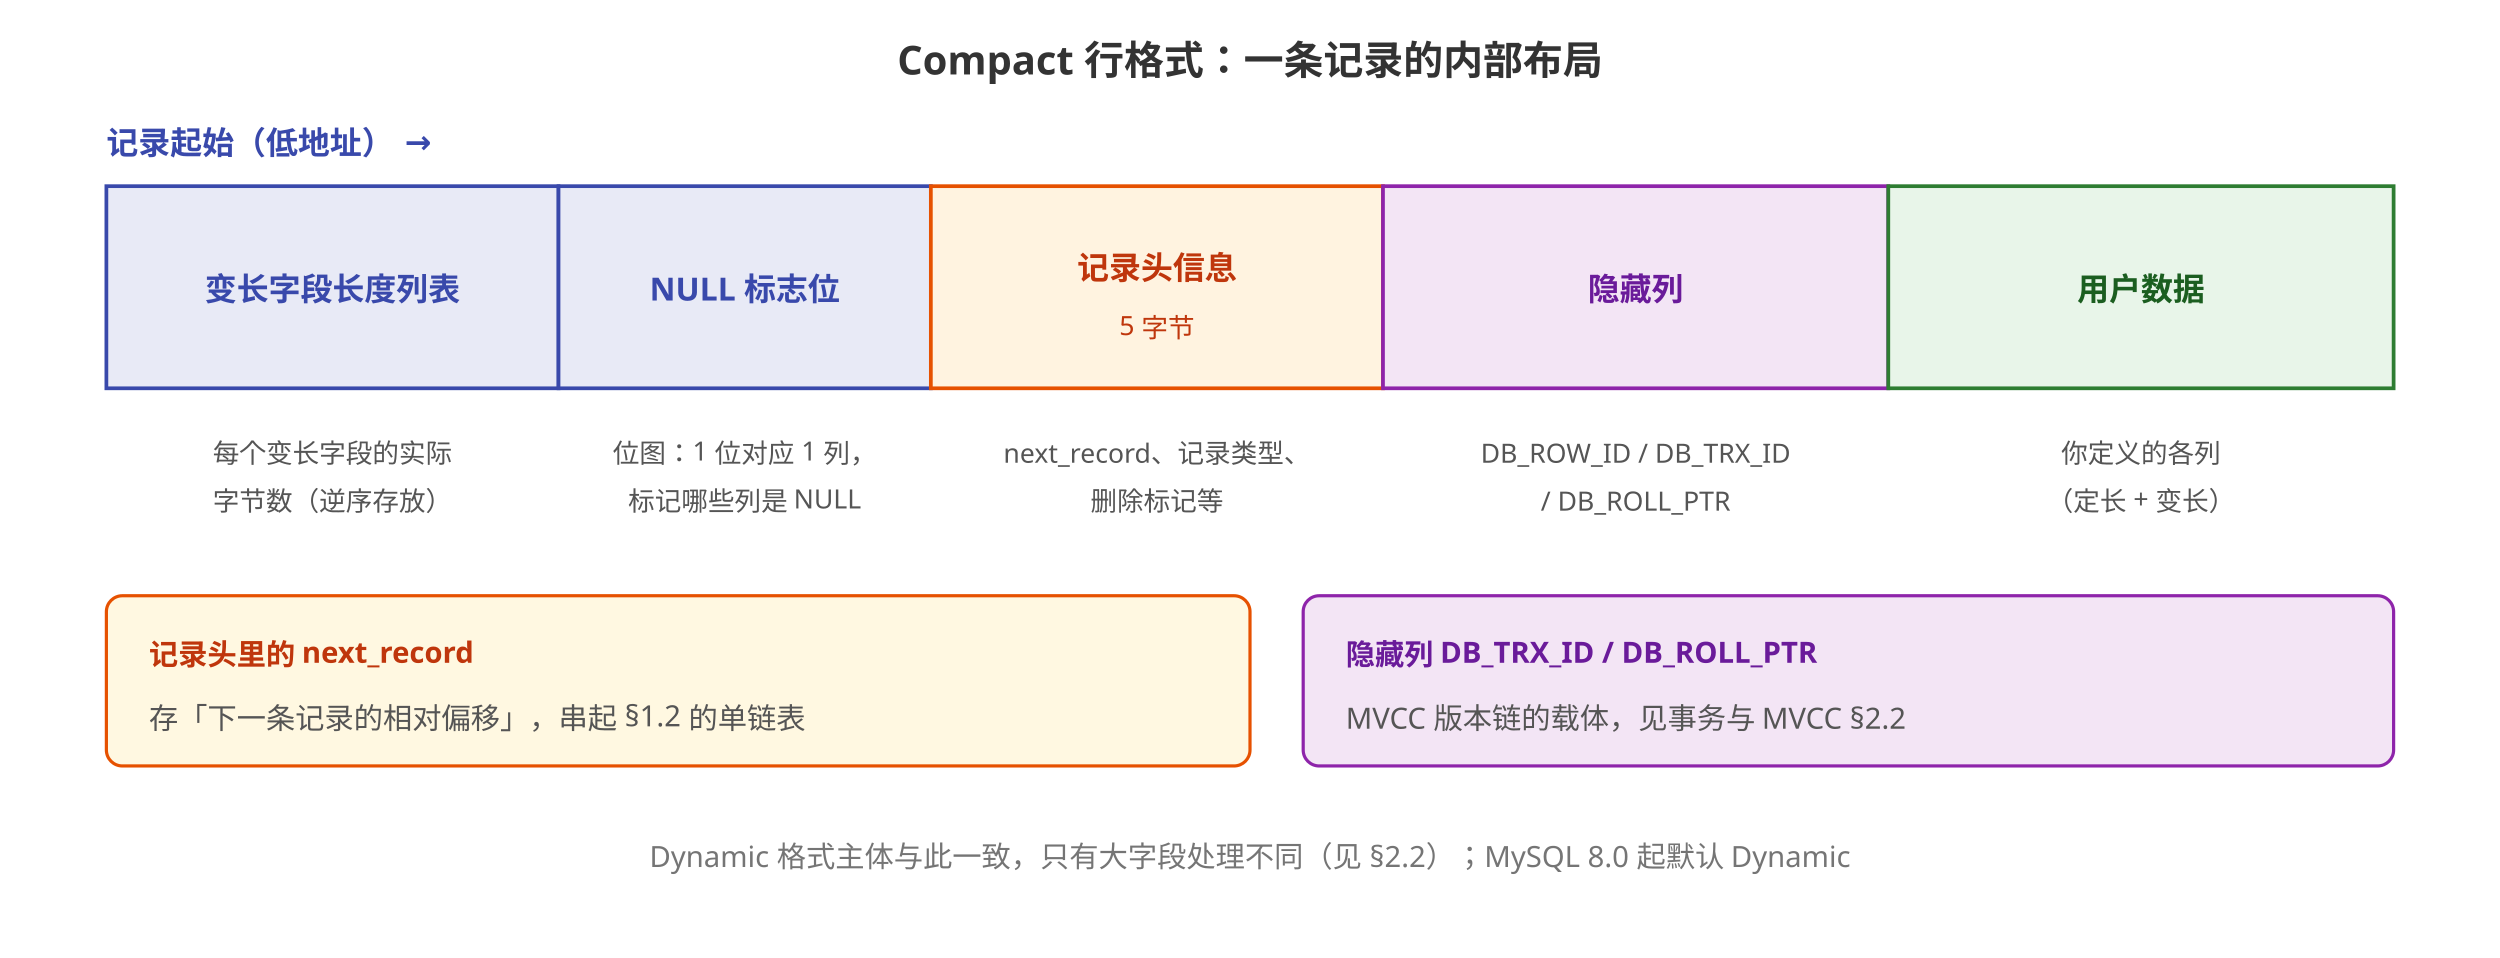
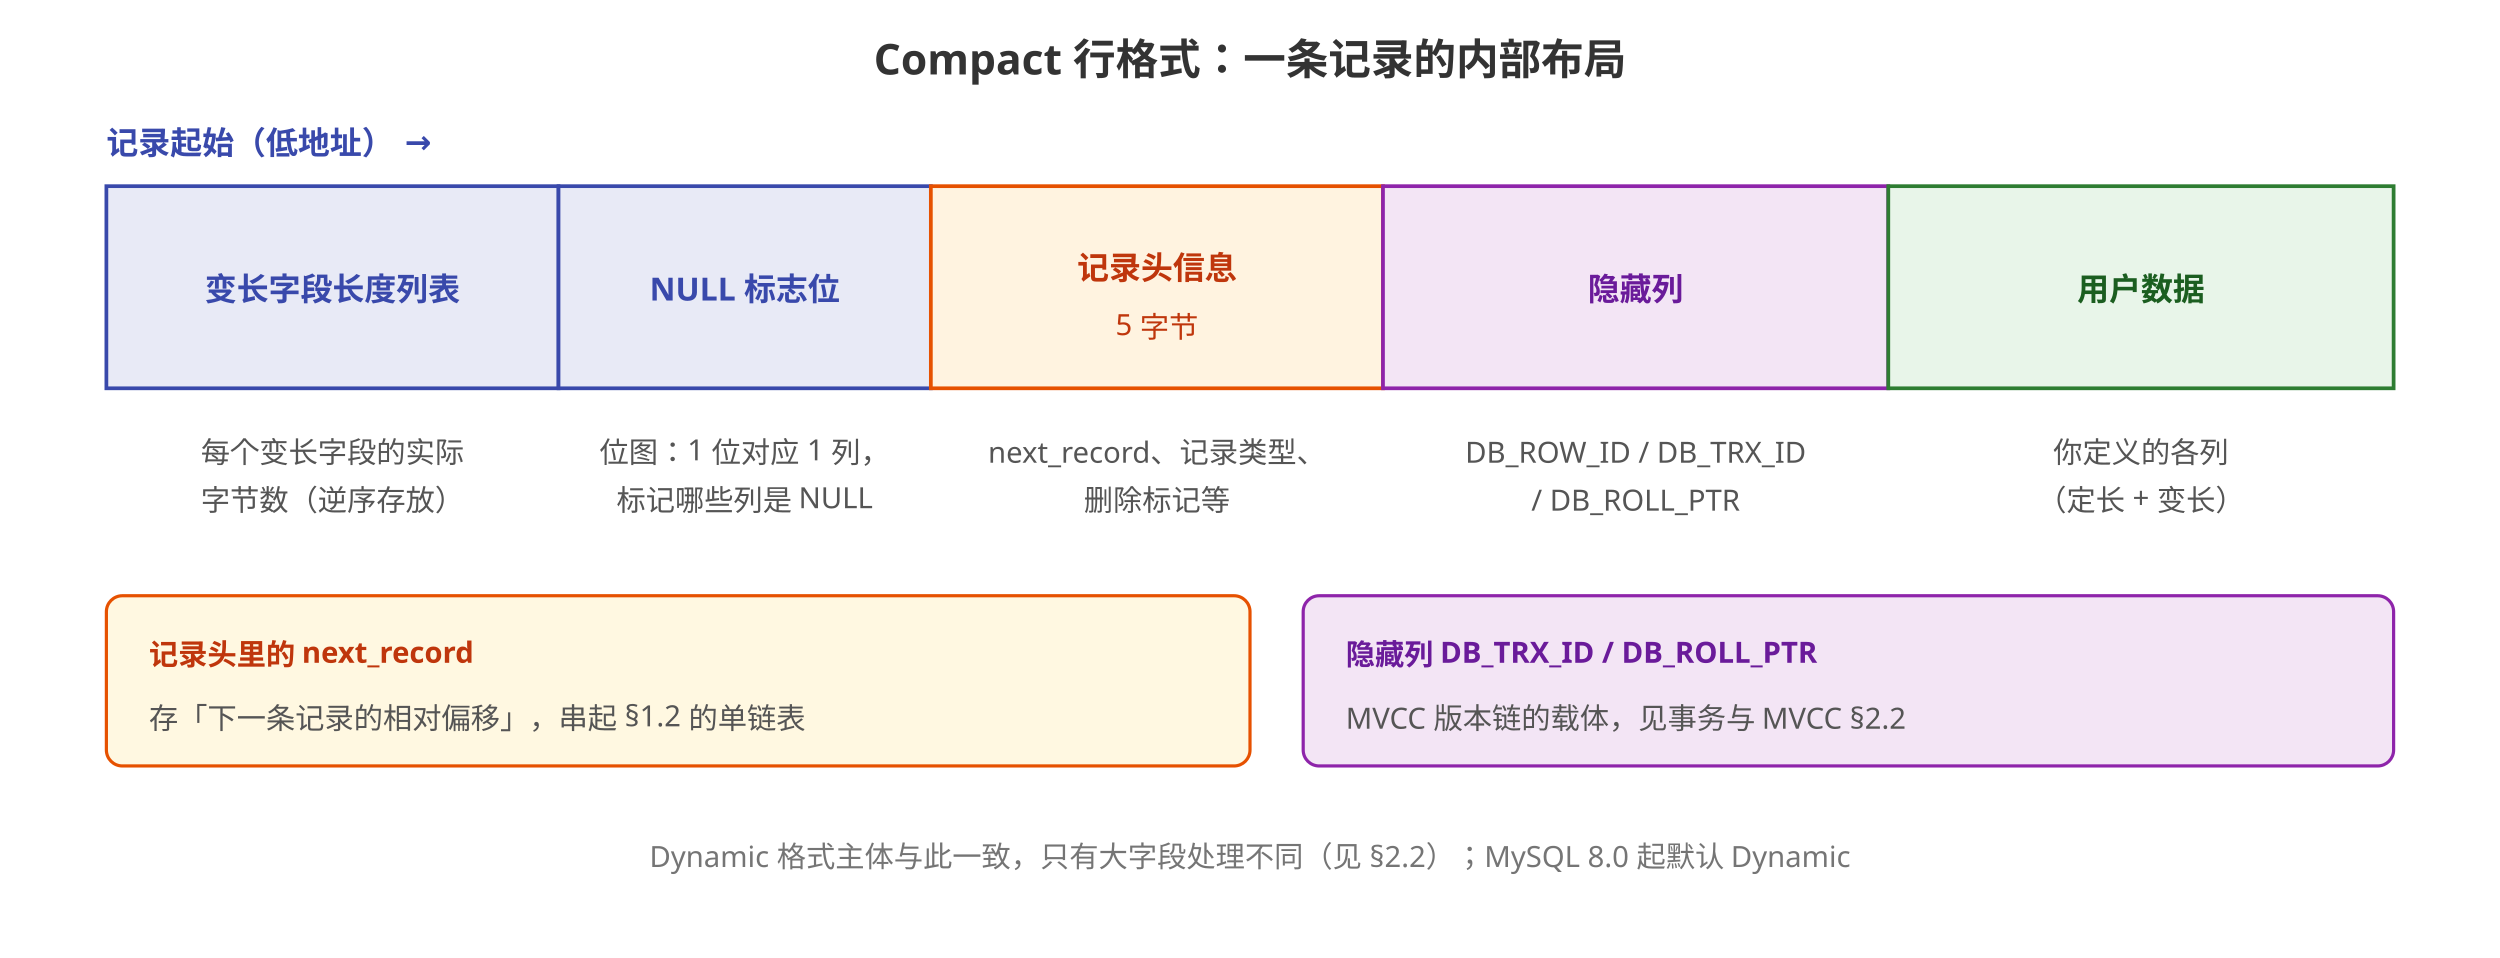
<svg xmlns="http://www.w3.org/2000/svg" width="940" height="360" viewBox="0 0 940 360" font-family="'Noto Sans SC','PingFang SC','Microsoft YaHei',sans-serif" font-size="11">
-   <text x="470" y="28" text-anchor="middle" font-size="15" font-weight="bold" fill="#333333">Compact 行格式：一条记录的内部布局</text>
+   <text x="470" y="28" text-anchor="middle" font-size="16" font-weight="bold" fill="#333333">Compact 行格式：一条记录的内部布局</text>
  <text x="40" y="58" font-size="12" font-weight="bold" fill="#3949ab">记录起始（低地址） →</text>
  <rect x="40" y="70" width="170" height="76" fill="#e8eaf6" stroke="#3949ab" stroke-width="1.4" />
  <text x="125" y="113" text-anchor="middle" fill="#3949ab" font-size="12" font-weight="bold">变长字段长度列表</text>
  <rect x="210" y="70" width="140" height="76" fill="#e8eaf6" stroke="#3949ab" stroke-width="1.4" />
  <text x="280" y="113" text-anchor="middle" fill="#3949ab" font-size="12" font-weight="bold">NULL 标志位</text>
  <rect x="350" y="70" width="170" height="76" fill="#fff3e0" stroke="#e65100" stroke-width="1.4" />
  <text x="435" y="105" text-anchor="middle" fill="#bf360c" font-size="12" font-weight="bold">记录头信息</text>
-   <text x="435" y="126" text-anchor="middle" fill="#bf360c" font-size="10">5 字节</text>
+   <text x="435" y="126" text-anchor="middle" fill="#bf360c" font-size="11">5 字节</text>
  <rect x="520" y="70" width="190" height="76" fill="#f3e5f5" stroke="#8e24aa" stroke-width="1.4" />
  <text x="615" y="113" text-anchor="middle" fill="#6a1b9a" font-size="12" font-weight="bold">隐藏列</text>
  <rect x="710" y="70" width="190" height="76" fill="#e8f5e9" stroke="#2e7d32" stroke-width="1.4" />
  <text x="805" y="113" text-anchor="middle" fill="#1b5e20" font-size="12" font-weight="bold">用户数据</text>
-   <text x="125" y="174" text-anchor="middle" fill="#555555" font-size="10">每个变长字段的实际</text>
-   <text x="125" y="192" text-anchor="middle" fill="#555555" font-size="10">字节数（逆序存放）</text>
-   <text x="280" y="174" text-anchor="middle" fill="#555555" font-size="10">位图：1 位对应 1 列，</text>
-   <text x="280" y="192" text-anchor="middle" fill="#555555" font-size="10">标记哪些列是 NULL</text>
-   <text x="435" y="174" text-anchor="middle" fill="#555555" font-size="10">next_record、记录类型、</text>
-   <text x="435" y="192" text-anchor="middle" fill="#555555" font-size="10">删除标记等</text>
-   <text x="615" y="174" text-anchor="middle" fill="#555555" font-size="10">DB_ROW_ID / DB_TRX_ID</text>
-   <text x="615" y="192" text-anchor="middle" fill="#555555" font-size="10">/ DB_ROLL_PTR</text>
-   <text x="805" y="174" text-anchor="middle" fill="#555555" font-size="10">你定义的各列</text>
-   <text x="805" y="192" text-anchor="middle" fill="#555555" font-size="10">（定长 + 变长）</text>
+   <text x="125" y="174" text-anchor="middle" fill="#555555" font-size="11">每个变长字段的实际</text>
+   <text x="125" y="192" text-anchor="middle" fill="#555555" font-size="11">字节数（逆序存放）</text>
+   <text x="280" y="174" text-anchor="middle" fill="#555555" font-size="11">位图：1 位对应 1 列，</text>
+   <text x="280" y="192" text-anchor="middle" fill="#555555" font-size="11">标记哪些列是 NULL</text>
+   <text x="435" y="174" text-anchor="middle" fill="#555555" font-size="11">next_record、记录类型、</text>
+   <text x="435" y="192" text-anchor="middle" fill="#555555" font-size="11">删除标记等</text>
+   <text x="615" y="174" text-anchor="middle" fill="#555555" font-size="11">DB_ROW_ID / DB_TRX_ID</text>
+   <text x="615" y="192" text-anchor="middle" fill="#555555" font-size="11">/ DB_ROLL_PTR</text>
+   <text x="805" y="174" text-anchor="middle" fill="#555555" font-size="11">你定义的各列</text>
+   <text x="805" y="192" text-anchor="middle" fill="#555555" font-size="11">（定长 + 变长）</text>
  <rect x="40" y="224" width="430" height="64" rx="6" fill="#fff8e1" stroke="#e65100" stroke-width="1.2" />
  <text x="56" y="250" fill="#bf360c" font-size="11" font-weight="bold">记录头里的 next_record</text>
  <text x="56" y="274" fill="#555555" font-size="11">存「下一条记录的相对偏移」，串起 §1.2 的单链表</text>
  <rect x="490" y="224" width="410" height="64" rx="6" fill="#f3e5f5" stroke="#8e24aa" stroke-width="1.2" />
  <text x="506" y="250" fill="#6a1b9a" font-size="11" font-weight="bold">隐藏列 DB_TRX_ID / DB_ROLL_PTR</text>
  <text x="506" y="274" fill="#555555" font-size="11">MVCC 版本链的载体，见事务与 MVCC §2.2</text>
  <text x="470" y="326" text-anchor="middle" fill="#757575" font-size="11">Dynamic 格式主体与此一致，只有大字段处理不同（见 §2.2）；MySQL 8.0 起默认 Dynamic</text>
</svg>
